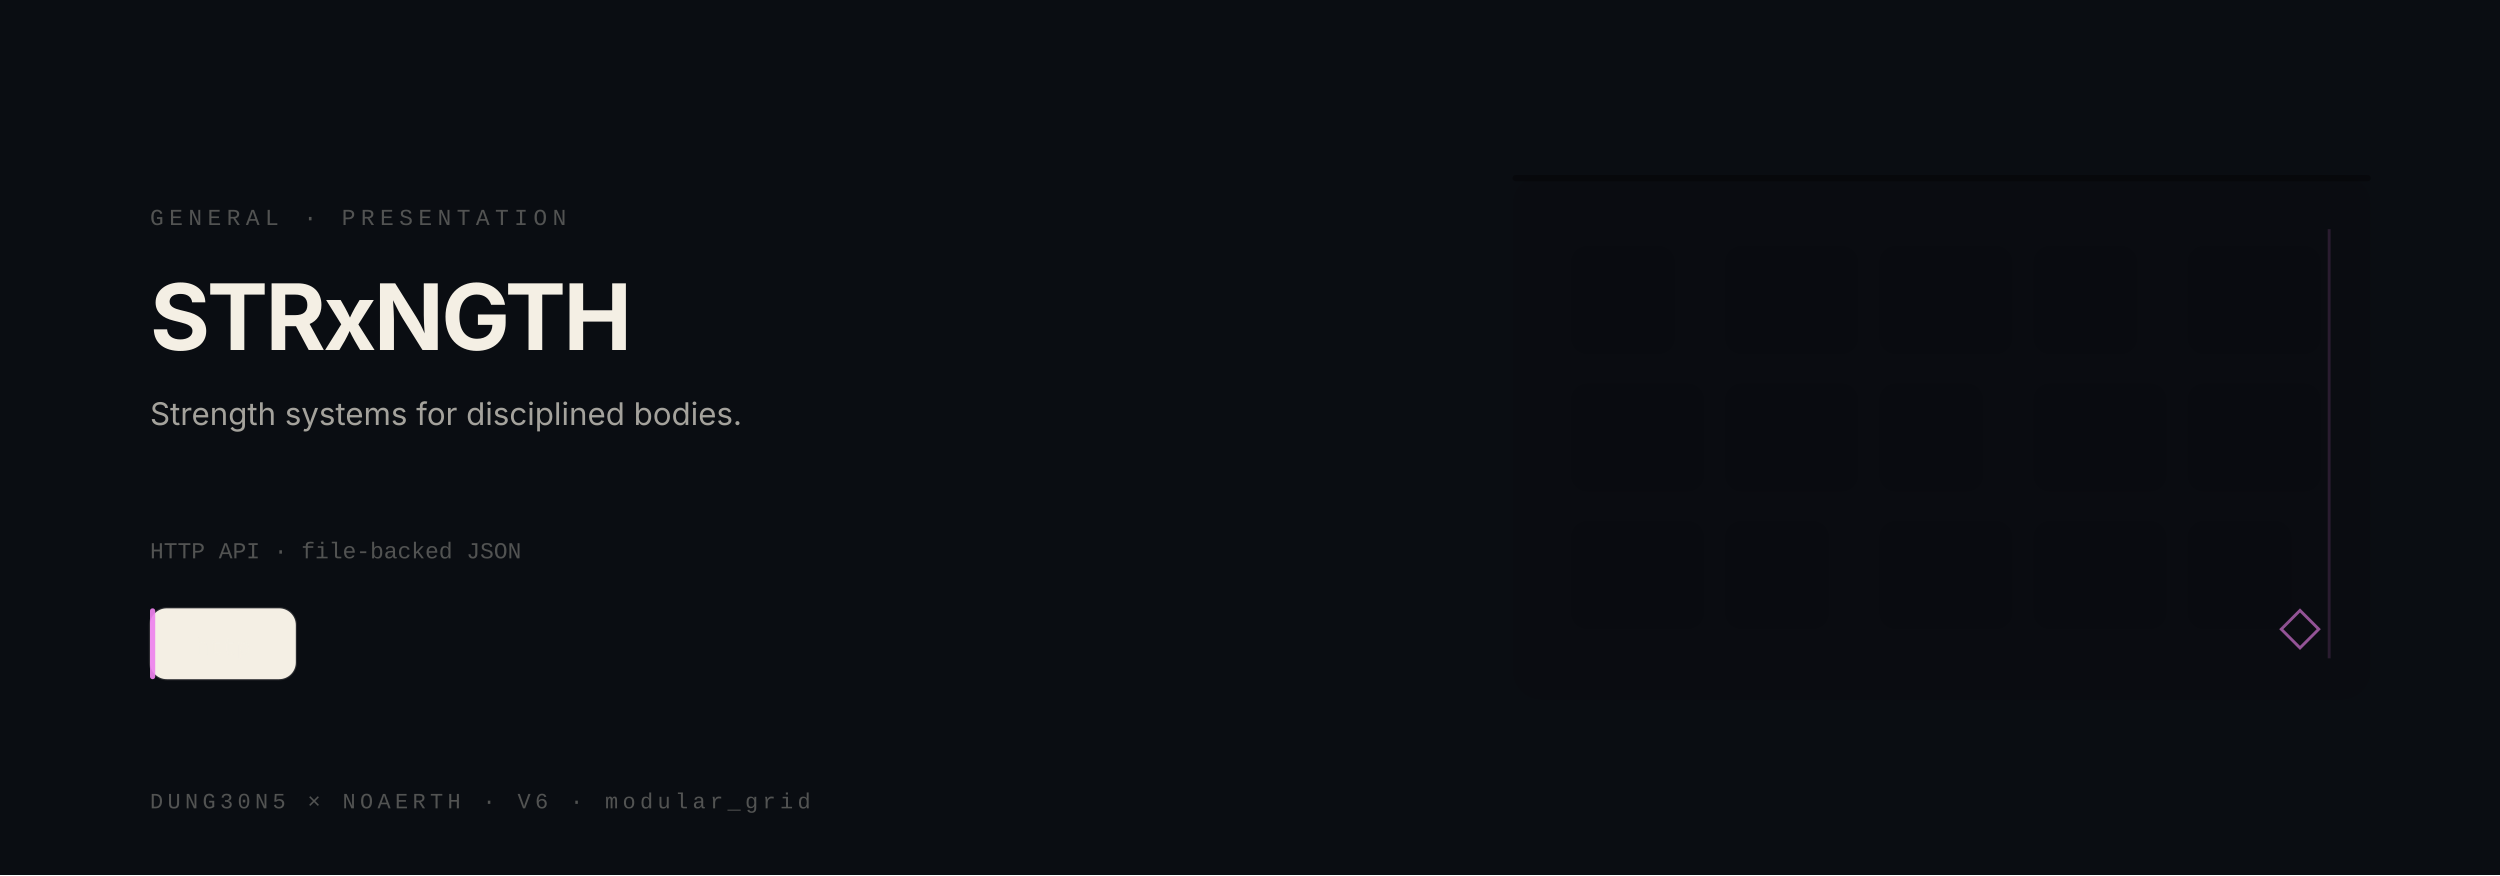
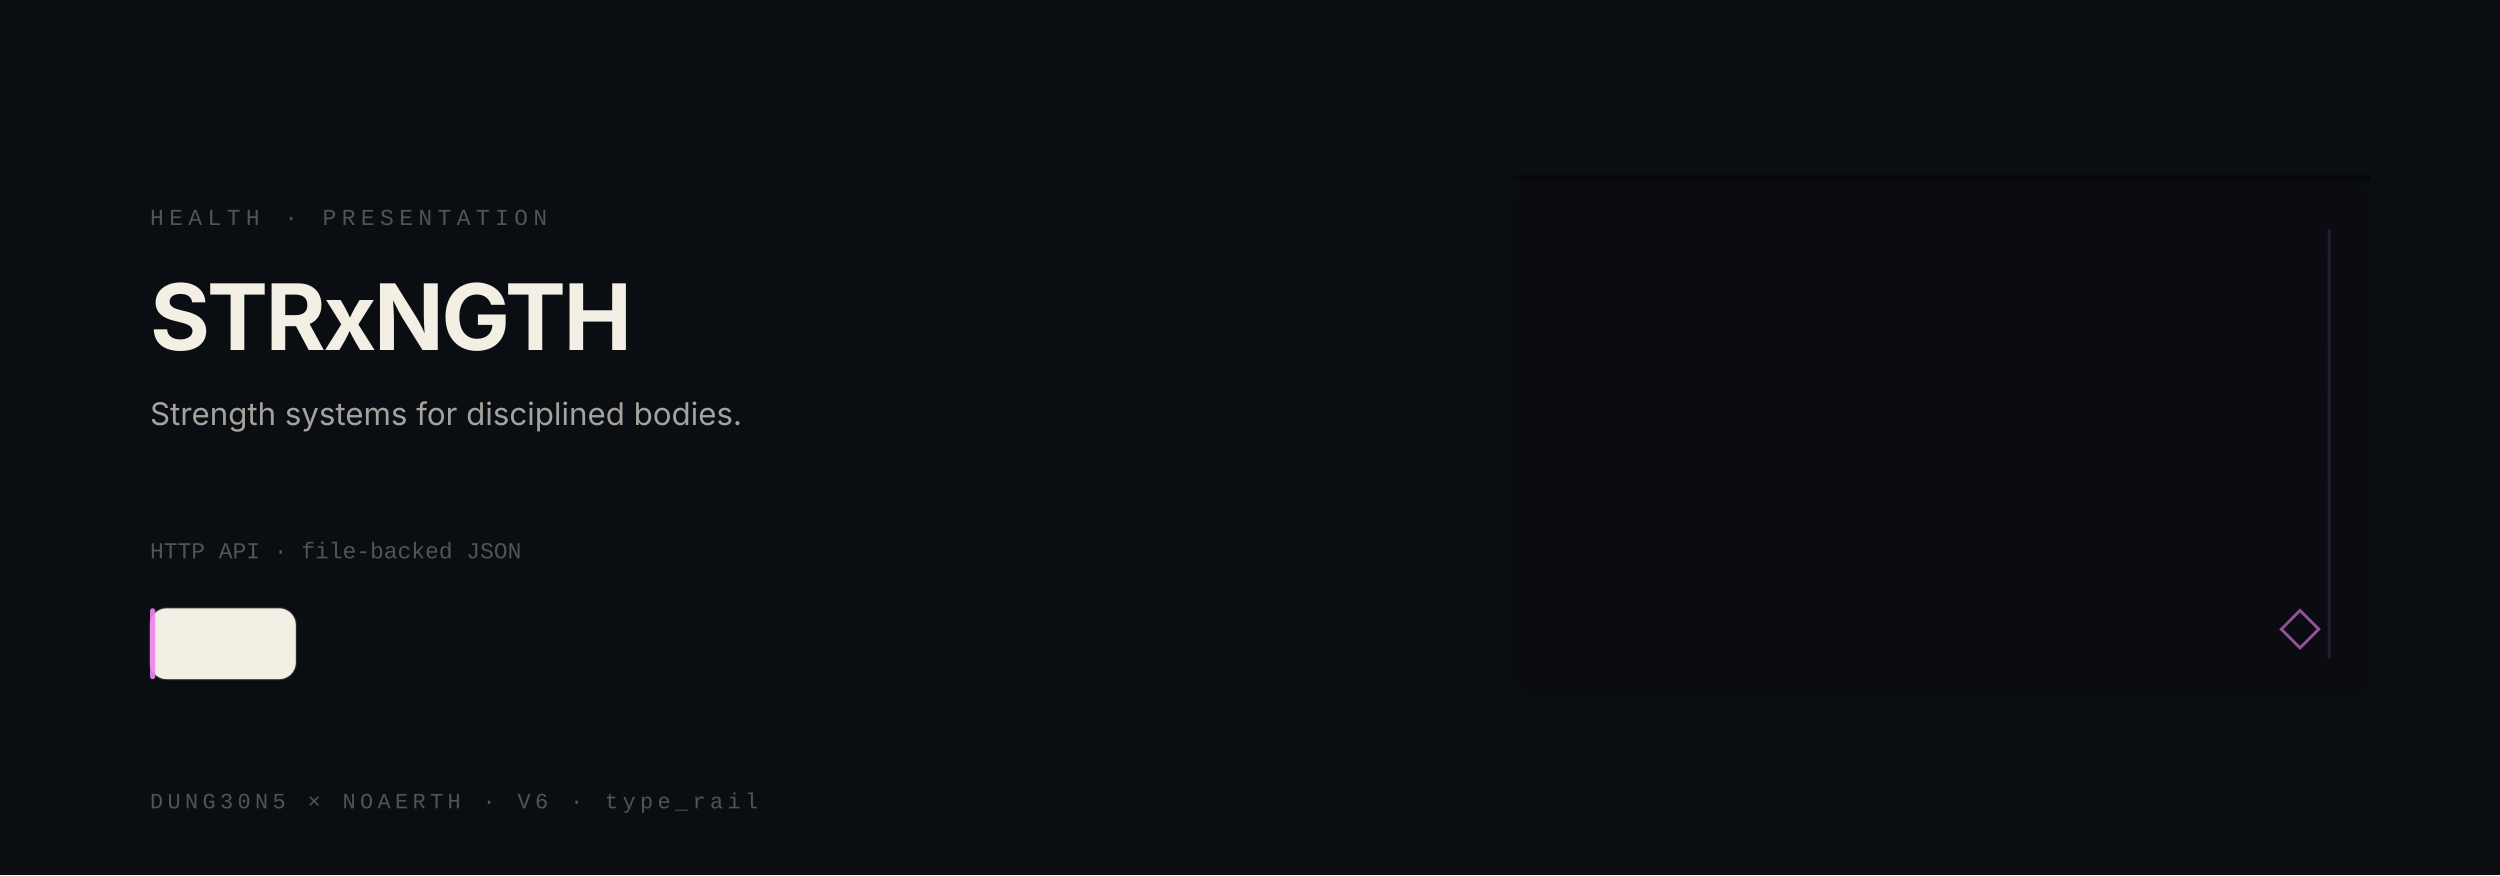
<svg xmlns="http://www.w3.org/2000/svg" viewBox="0 0 1200 420" width="1200" height="420" role="img" aria-label="STRxNGTH: a composed grid assembles and a sweep resolves it">
  <rect width="1200" height="420" fill="#0a0d12" />
-   <text x="72" y="108" font-family="ui-monospace, SFMono-Regular, Menlo, Monaco, Consolas, 'Liberation Mono', monospace" font-size="11" letter-spacing="2.6" fill="#f4efe44f">GENERAL · PRESENTATION</text>
+   <text x="72" y="108" font-family="ui-monospace, SFMono-Regular, Menlo, Monaco, Consolas, 'Liberation Mono', monospace" font-size="11" letter-spacing="2.6" fill="#f4efe44f">HEALTH · PRESENTATION</text>
  <text x="72" y="168" font-family="-apple-system, BlinkMacSystemFont, 'Segoe UI', Inter, Helvetica, Arial, sans-serif" font-size="44" font-weight="660" letter-spacing="-1.2" fill="#f4efe4">STRxNGTH</text>
  <text x="72" y="204" font-family="-apple-system, BlinkMacSystemFont, 'Segoe UI', Inter, Helvetica, Arial, sans-serif" font-size="15" fill="#f4efe4a8">Strength systems for disciplined bodies.</text>
  <text x="72" y="268" font-family="ui-monospace, SFMono-Regular, Menlo, Monaco, Consolas, 'Liberation Mono', monospace" font-size="11" fill="#f4efe44f">HTTP API · file-backed JSON</text>
  <rect x="72.0" y="292.0" width="70.0" height="34.0" rx="8" fill="#f4efe4" stroke="#f4efe424" stroke-width="1.1" />
  <rect x="72.0" y="292.0" width="2.5" height="34.0" rx="1.2" fill="violet" opacity="0.92" />
  <text x="107.0" y="314" font-family="ui-monospace, SFMono-Regular, Menlo, Monaco, Consolas, 'Liberation Mono', monospace" font-size="11" fill="#f4efe4" fill-opacity="0.82" text-anchor="middle">http</text>
  <rect x="726.0" y="84.0" width="412.0" height="252.0" rx="14" fill="mint" fill-opacity="0.04" />
  <rect x="729.0" y="87.0" width="406.0" height="246.0" rx="12" fill="none" stroke="mint" stroke-width="1" stroke-opacity="0.18" />
-   <rect x="738.0" y="316.0" width="382.0" height="20" rx="5" fill="none" stroke="mint" stroke-width="1.1" opacity="0.30" />
-   <rect x="754.0" y="286.0" width="362.0" height="20" rx="5" fill="none" stroke="mint" stroke-width="1.1" opacity="0.24" />
-   <rect x="770.0" y="256.0" width="342.0" height="20" rx="5" fill="none" stroke="mint" stroke-width="1.1" opacity="0.18" />
-   <rect x="786.0" y="226.0" width="322.0" height="20" rx="5" fill="none" stroke="mint" stroke-width="1.1" opacity="0.12" />
+   <rect x="739.0" y="316.0" width="386.0" height="16" rx="5" fill="none" stroke="mint" stroke-width="1.1" opacity="0.32" />
+   <rect x="748.0" y="294.0" width="382.0" height="16" rx="5" fill="none" stroke="mint" stroke-width="1.1" opacity="0.27" />
+   <rect x="757.0" y="272.0" width="378.0" height="16" rx="5" fill="none" stroke="mint" stroke-width="1.1" opacity="0.22" />
+   <rect x="766.0" y="250.0" width="374.0" height="16" rx="5" fill="none" stroke="mint" stroke-width="1.1" opacity="0.17" />
+   <rect x="775.0" y="228.0" width="370.0" height="16" rx="5" fill="none" stroke="mint" stroke-width="1.1" opacity="0.12" />
  <rect x="726.0" y="84.0" width="412.0" height="3" rx="1.5" fill="mint" opacity="0.35" />
  <path d="M1095.0 302.0 l9 -9 l9 9 l-9 9 z" fill="none" stroke="violet" stroke-width="1.4" opacity="0.6" />
  <rect x="754" y="118" width="50" height="52" rx="8" fill="mint" fill-opacity="0.08" stroke="mint" stroke-width="1" stroke-opacity="0.4" opacity="0.85" />
  <rect x="828" y="118" width="64" height="52" rx="8" fill="mint" fill-opacity="0.08" stroke="mint" stroke-width="1" stroke-opacity="0.4" opacity="0.85" />
  <rect x="902" y="118" width="64" height="52" rx="8" fill="mint" fill-opacity="0.08" stroke="mint" stroke-width="1" stroke-opacity="0.4" opacity="0.85" />
  <rect x="976" y="118" width="50" height="52" rx="8" fill="mint" fill-opacity="0.08" stroke="mint" stroke-width="1" stroke-opacity="0.4" opacity="0.85" />
  <rect x="1050" y="118" width="64" height="52" rx="8" fill="mint" fill-opacity="0.08" stroke="mint" stroke-width="1" stroke-opacity="0.4" opacity="0.85" />
  <rect x="754" y="184" width="64" height="52" rx="8" fill="mint" fill-opacity="0.08" stroke="mint" stroke-width="1" stroke-opacity="0.4" opacity="0.85" />
  <rect x="828" y="184" width="64" height="52" rx="8" fill="mint" fill-opacity="0.08" stroke="mint" stroke-width="1" stroke-opacity="0.4" opacity="0.85" />
  <rect x="902" y="184" width="50" height="52" rx="8" fill="mint" fill-opacity="0.08" stroke="mint" stroke-width="1" stroke-opacity="0.4" opacity="0.85" />
  <rect x="976" y="184" width="64" height="52" rx="8" fill="mint" fill-opacity="0.08" stroke="mint" stroke-width="1" stroke-opacity="0.4" opacity="0.85" />
  <rect x="1050" y="184" width="64" height="52" rx="8" fill="mint" fill-opacity="0.08" stroke="mint" stroke-width="1" stroke-opacity="0.4" opacity="0.85" />
  <rect x="754" y="250" width="64" height="52" rx="8" fill="mint" fill-opacity="0.08" stroke="mint" stroke-width="1" stroke-opacity="0.4" opacity="0.85" />
  <rect x="828" y="250" width="50" height="52" rx="8" fill="mint" fill-opacity="0.08" stroke="mint" stroke-width="1" stroke-opacity="0.4" opacity="0.85" />
  <rect x="902" y="250" width="64" height="52" rx="8" fill="mint" fill-opacity="0.08" stroke="mint" stroke-width="1" stroke-opacity="0.4" opacity="0.85" />
  <rect x="976" y="250" width="64" height="52" rx="8" fill="mint" fill-opacity="0.08" stroke="mint" stroke-width="1" stroke-opacity="0.4" opacity="0.85" />
  <rect x="1050" y="250" width="50" height="52" rx="8" fill="mint" fill-opacity="0.08" stroke="mint" stroke-width="1" stroke-opacity="0.4" opacity="0.85" />
  <line x1="1118" y1="110" x2="1118" y2="316" stroke="violet" stroke-width="1.4" opacity="0.14" />
-   <text x="72" y="388" font-family="ui-monospace, SFMono-Regular, Menlo, Monaco, Consolas, 'Liberation Mono', monospace" font-size="10.5" letter-spacing="2.1" fill="#f4efe44f">DUNG30N5 × NOAERTH · V6 · modular_grid</text>
+   <text x="72" y="388" font-family="ui-monospace, SFMono-Regular, Menlo, Monaco, Consolas, 'Liberation Mono', monospace" font-size="10.5" letter-spacing="2.1" fill="#f4efe44f">DUNG30N5 × NOAERTH · V6 · type_rail</text>
</svg>
